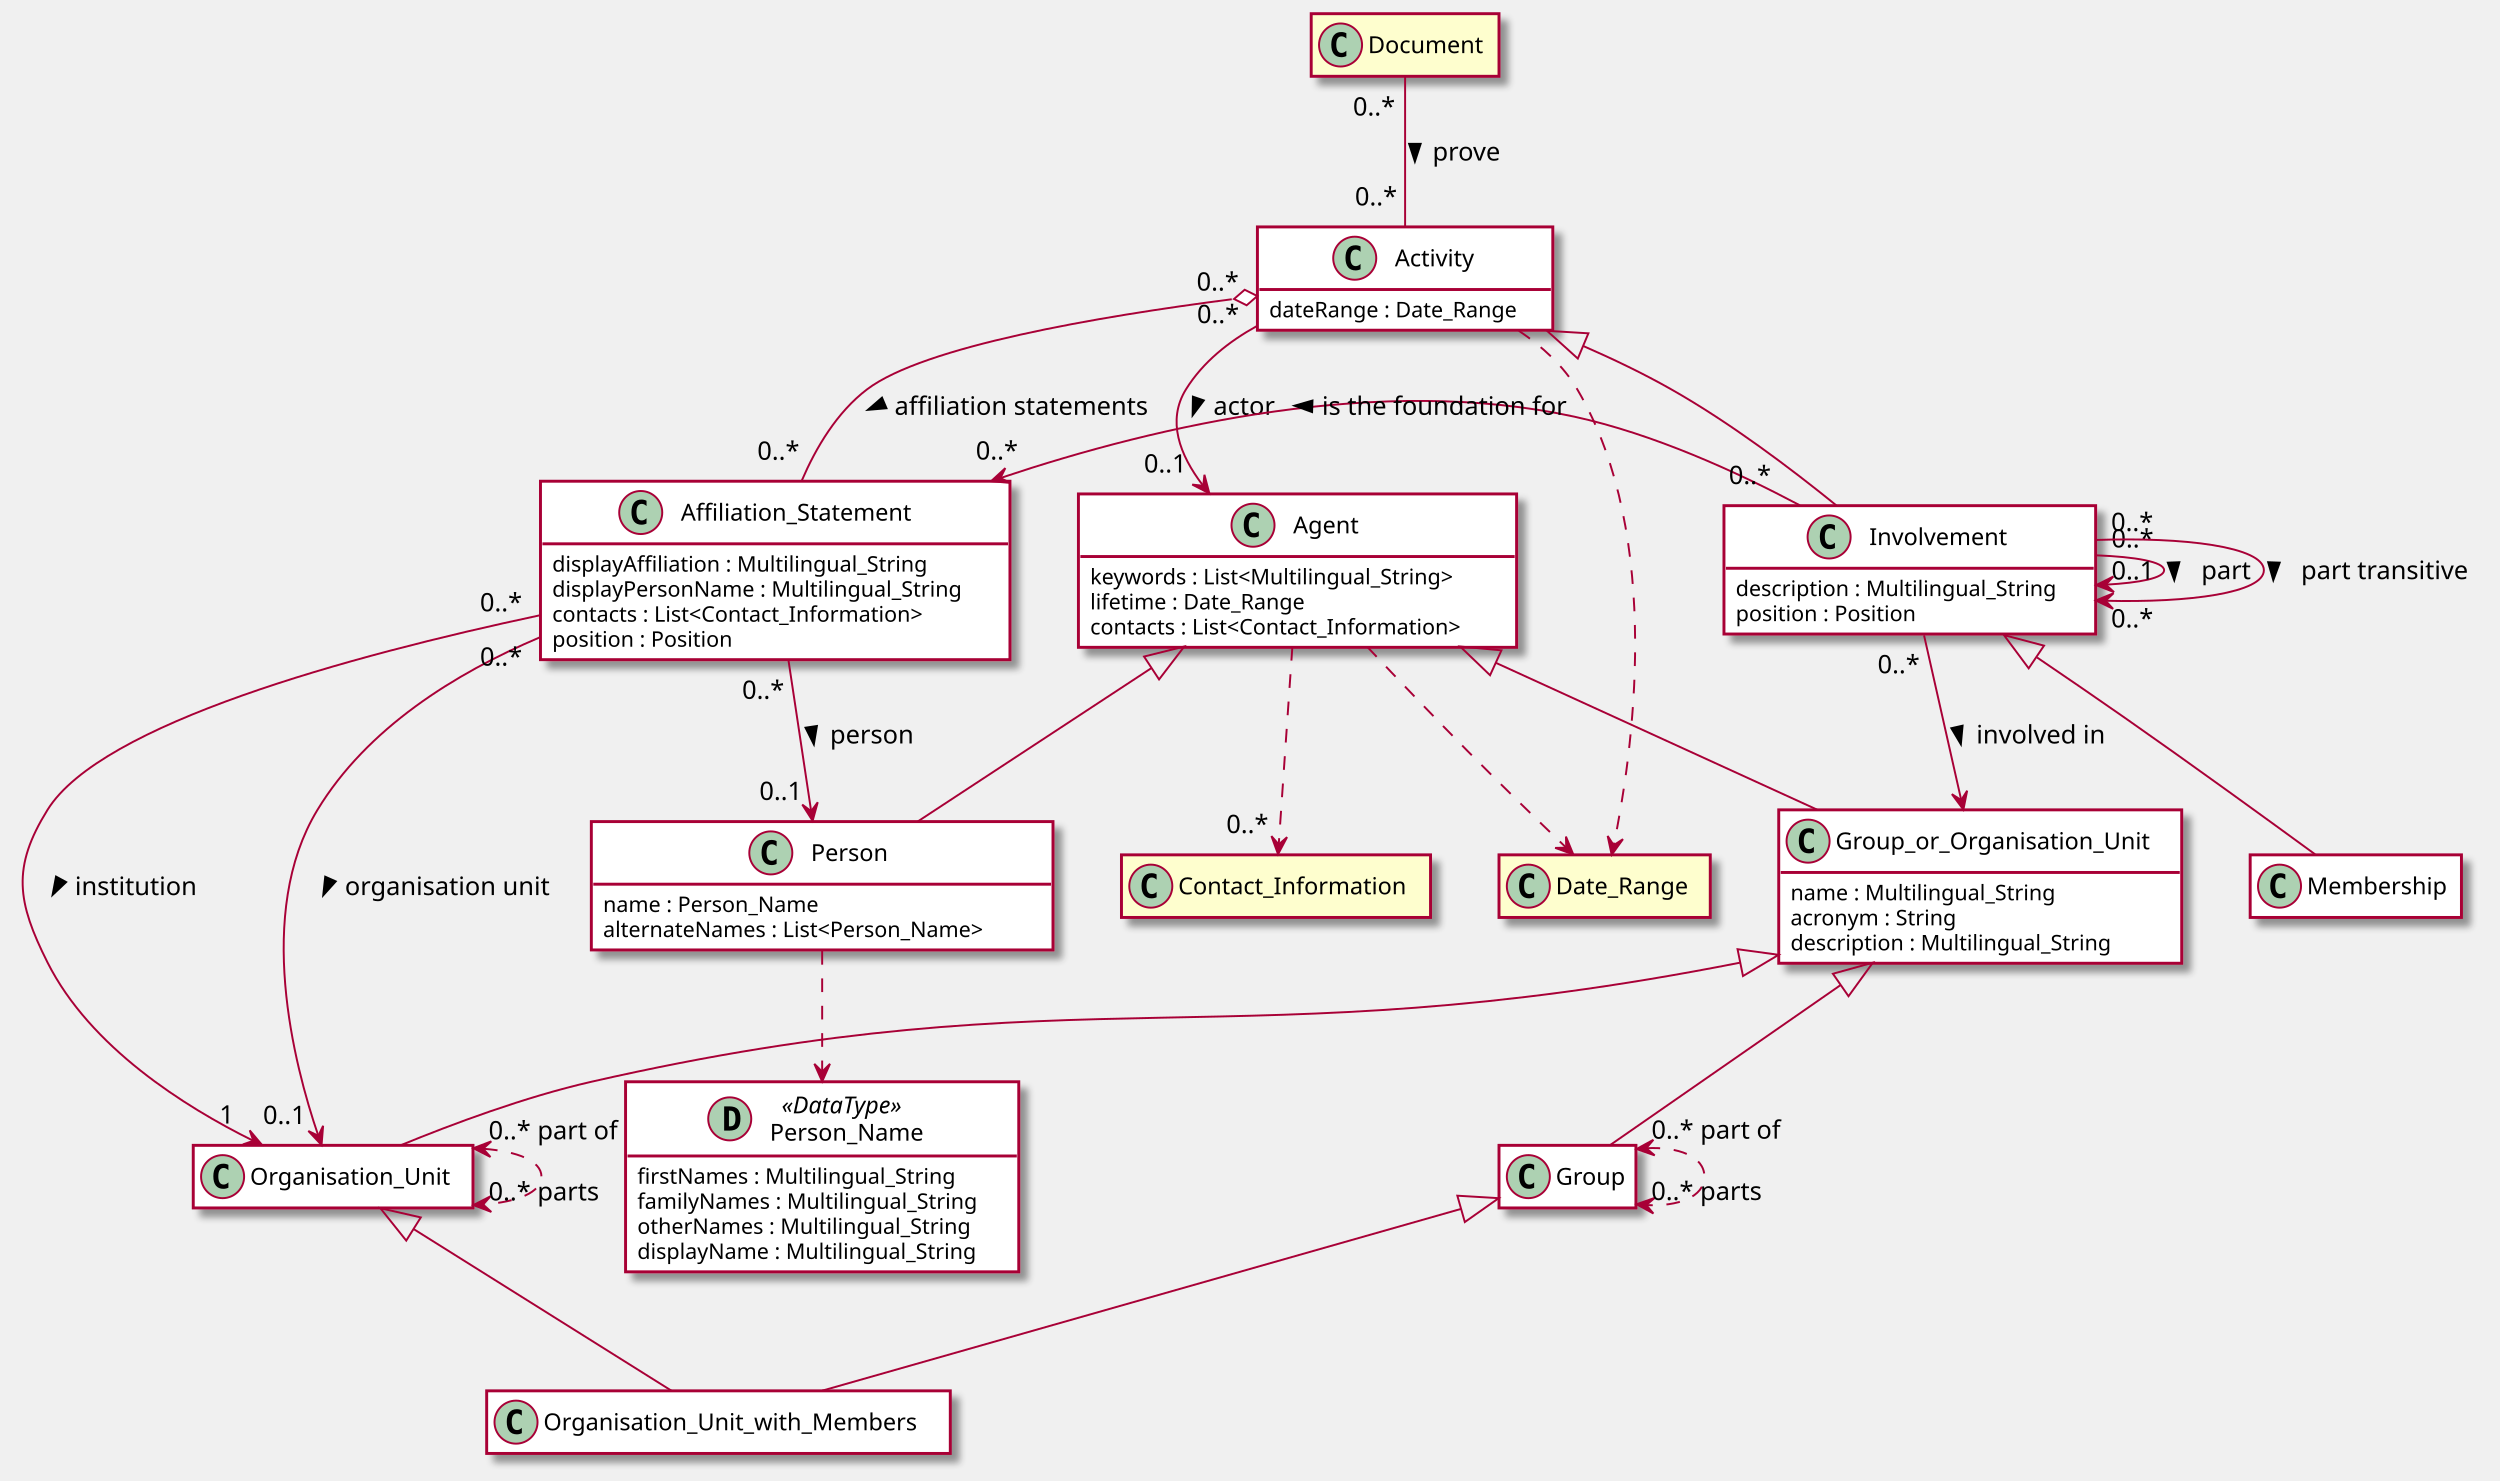
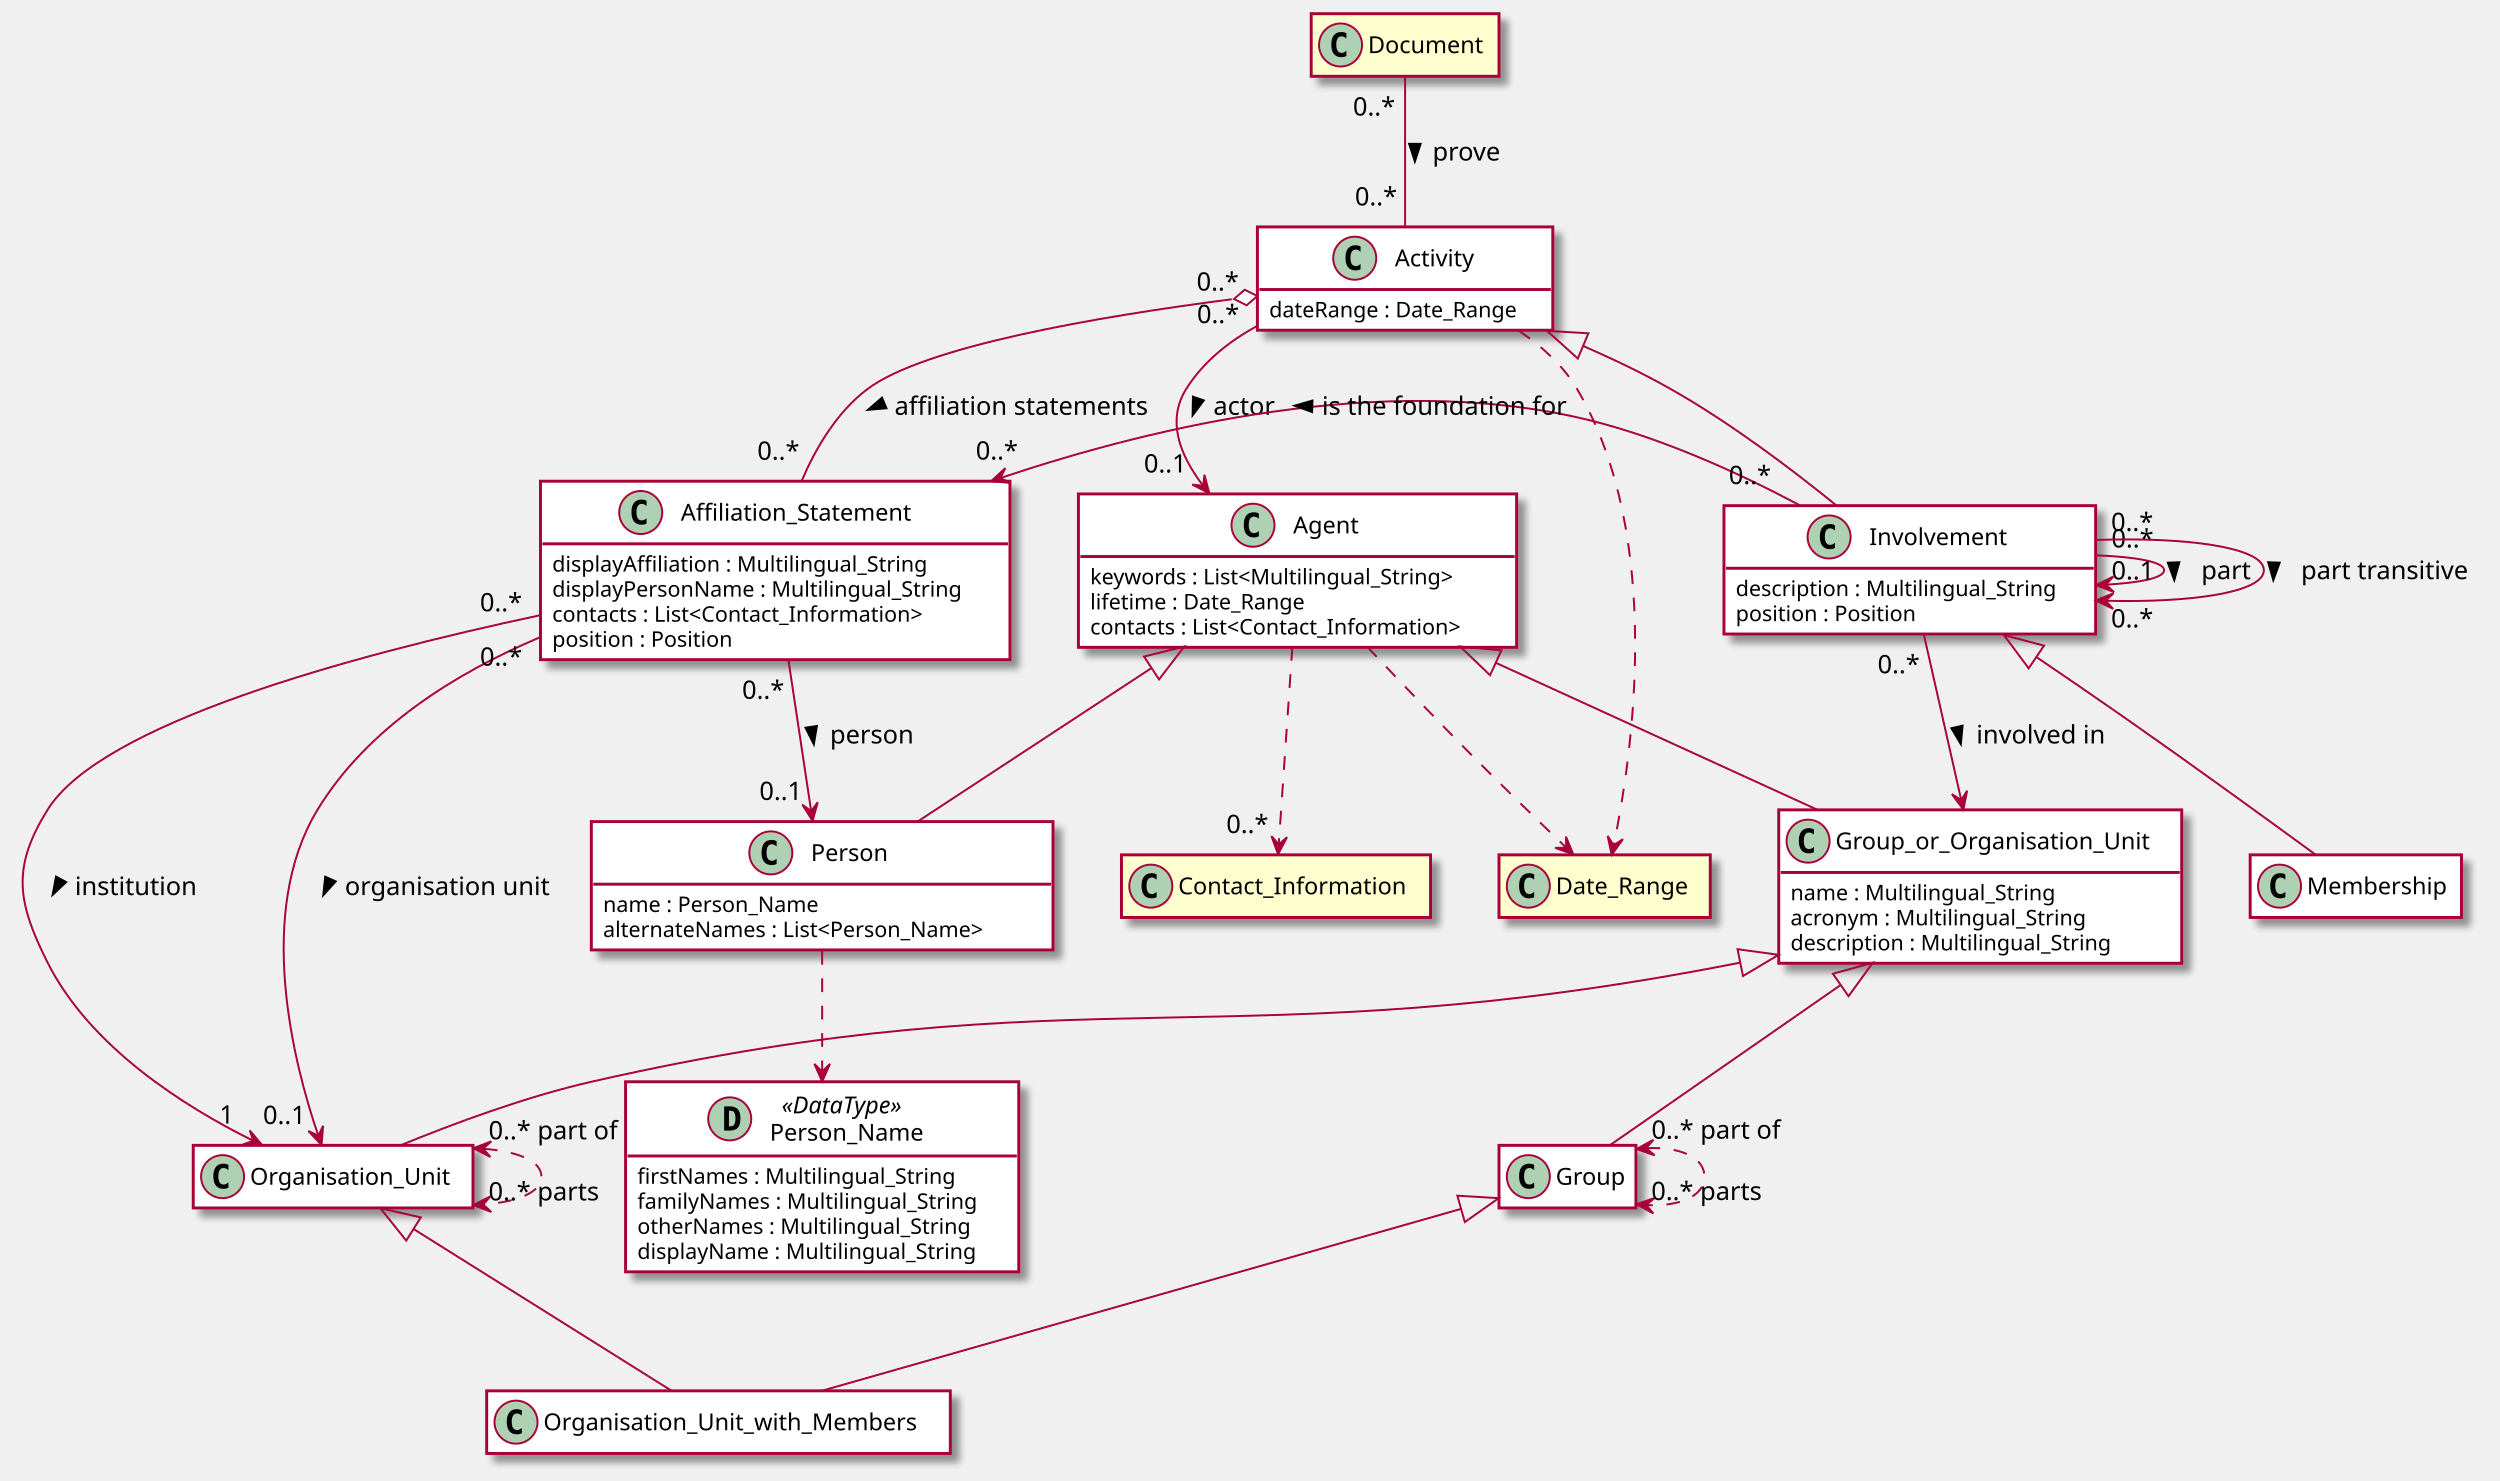
<svg xmlns="http://www.w3.org/2000/svg" contentScriptType="application/ecmascript" contentStyleType="text/css" height="757px" preserveAspectRatio="none" style="width:1278px;height:757px;background:#FFFFFF;" version="1.1" viewBox="0 0 1278 757" width="1278px" zoomAndPan="magnify">
  <defs>
-     <filter height="300%" id="f6plmfybip9fw" width="300%" x="-1" y="-1">
+     <filter height="300%" id="fjrcr47syouu8" width="300%" x="-1" y="-1">
      <feGaussianBlur result="blurOut" stdDeviation="2.0" />
      <feColorMatrix in="blurOut" result="blurOut2" type="matrix" values="0 0 0 0 0 0 0 0 0 0 0 0 0 0 0 0 0 0 .4 0" />
      <feOffset dx="4.0" dy="4.0" in="blurOut2" result="blurOut3" />
      <feBlend in="SourceGraphic" in2="blurOut3" mode="normal" />
    </filter>
  </defs>
  <g>
-     <rect codeLine="10" fill="#FFFFFF" filter="url(#f6plmfybip9fw)" height="78.414" id="Agent" style="stroke:#A80036;stroke-width:1.5;" width="224" x="551.29" y="252.5" />
+     <rect codeLine="10" fill="#FFFFFF" filter="url(#fjrcr47syouu8)" height="78.414" id="Agent" style="stroke:#A80036;stroke-width:1.5;" width="224" x="551.29" y="252.5" />
    <ellipse cx="640.54" cy="268.5" fill="#ADD1B2" rx="11" ry="11" style="stroke:#A80036;stroke-width:1.0;" />
    <path d="M643.509,274.141 Q642.931,274.438 642.29,274.578 Q641.649,274.734 640.946,274.734 Q638.446,274.734 637.118,273.094 Q635.806,271.438 635.806,268.312 Q635.806,265.188 637.118,263.531 Q638.446,261.875 640.946,261.875 Q641.649,261.875 642.29,262.031 Q642.946,262.188 643.509,262.484 L643.509,265.203 Q642.884,264.625 642.29,264.359 Q641.696,264.078 641.071,264.078 Q639.727,264.078 639.04,265.156 Q638.352,266.219 638.352,268.312 Q638.352,270.406 639.04,271.484 Q639.727,272.547 641.071,272.547 Q641.696,272.547 642.29,272.281 Q642.884,272 643.509,271.422 L643.509,274.141 Z " fill="#000000" />
    <text fill="#000000" font-family="sans-serif" font-size="12" lengthAdjust="spacing" textLength="37" x="661.04" y="272.654">Agent</text>
    <line style="stroke:#A80036;stroke-width:1.5;" x1="552.29" x2="774.29" y1="284.5" y2="284.5" />
    <text fill="#000000" font-family="sans-serif" font-size="11" lengthAdjust="spacing" textLength="207" x="557.29" y="298.71">keywords : List&lt;Multilingual_String&gt;</text>
    <text fill="#000000" font-family="sans-serif" font-size="11" lengthAdjust="spacing" textLength="121" x="557.29" y="311.515">lifetime : Date_Range</text>
    <text fill="#000000" font-family="sans-serif" font-size="11" lengthAdjust="spacing" textLength="212" x="557.29" y="324.32">contacts : List&lt;Contact_Information&gt;</text>
-     <rect fill="#FEFECE" filter="url(#f6plmfybip9fw)" height="32" id="Date_Range" style="stroke:#A80036;stroke-width:1.5;" width="108" x="766.29" y="437" />
+     <rect fill="#FEFECE" filter="url(#fjrcr47syouu8)" height="32" id="Date_Range" style="stroke:#A80036;stroke-width:1.5;" width="108" x="766.29" y="437" />
    <ellipse cx="781.29" cy="453" fill="#ADD1B2" rx="11" ry="11" style="stroke:#A80036;stroke-width:1.0;" />
    <path d="M784.259,458.641 Q783.681,458.938 783.04,459.078 Q782.399,459.234 781.696,459.234 Q779.196,459.234 777.868,457.594 Q776.556,455.938 776.556,452.812 Q776.556,449.688 777.868,448.031 Q779.196,446.375 781.696,446.375 Q782.399,446.375 783.04,446.531 Q783.696,446.688 784.259,446.984 L784.259,449.703 Q783.634,449.125 783.04,448.859 Q782.446,448.578 781.821,448.578 Q780.477,448.578 779.79,449.656 Q779.102,450.719 779.102,452.812 Q779.102,454.906 779.79,455.984 Q780.477,457.047 781.821,457.047 Q782.446,457.047 783.04,456.781 Q783.634,456.5 784.259,455.922 L784.259,458.641 Z " fill="#000000" />
    <text fill="#000000" font-family="sans-serif" font-size="12" lengthAdjust="spacing" textLength="76" x="795.29" y="457.154">Date_Range</text>
-     <rect fill="#FEFECE" filter="url(#f6plmfybip9fw)" height="32" id="Contact_Information" style="stroke:#A80036;stroke-width:1.5;" width="158" x="573.29" y="437" />
+     <rect fill="#FEFECE" filter="url(#fjrcr47syouu8)" height="32" id="Contact_Information" style="stroke:#A80036;stroke-width:1.5;" width="158" x="573.29" y="437" />
    <ellipse cx="588.29" cy="453" fill="#ADD1B2" rx="11" ry="11" style="stroke:#A80036;stroke-width:1.0;" />
    <path d="M591.259,458.641 Q590.681,458.938 590.04,459.078 Q589.399,459.234 588.696,459.234 Q586.196,459.234 584.868,457.594 Q583.556,455.938 583.556,452.812 Q583.556,449.688 584.868,448.031 Q586.196,446.375 588.696,446.375 Q589.399,446.375 590.04,446.531 Q590.696,446.688 591.259,446.984 L591.259,449.703 Q590.634,449.125 590.04,448.859 Q589.446,448.578 588.821,448.578 Q587.477,448.578 586.79,449.656 Q586.102,450.719 586.102,452.812 Q586.102,454.906 586.79,455.984 Q587.477,457.047 588.821,457.047 Q589.446,457.047 590.04,456.781 Q590.634,456.5 591.259,455.922 L591.259,458.641 Z " fill="#000000" />
    <text fill="#000000" font-family="sans-serif" font-size="12" lengthAdjust="spacing" textLength="126" x="602.29" y="457.154">Contact_Information</text>
-     <rect codeLine="142" fill="#FFFFFF" filter="url(#f6plmfybip9fw)" height="52.805" id="Activity" style="stroke:#A80036;stroke-width:1.5;" width="151" x="642.79" y="116" />
+     <rect codeLine="142" fill="#FFFFFF" filter="url(#fjrcr47syouu8)" height="52.805" id="Activity" style="stroke:#A80036;stroke-width:1.5;" width="151" x="642.79" y="116" />
    <ellipse cx="692.54" cy="132" fill="#ADD1B2" rx="11" ry="11" style="stroke:#A80036;stroke-width:1.0;" />
    <path d="M695.509,137.641 Q694.931,137.938 694.29,138.078 Q693.649,138.234 692.946,138.234 Q690.446,138.234 689.118,136.594 Q687.806,134.938 687.806,131.812 Q687.806,128.688 689.118,127.031 Q690.446,125.375 692.946,125.375 Q693.649,125.375 694.29,125.531 Q694.946,125.688 695.509,125.984 L695.509,128.703 Q694.884,128.125 694.29,127.859 Q693.696,127.578 693.071,127.578 Q691.727,127.578 691.04,128.656 Q690.352,129.719 690.352,131.812 Q690.352,133.906 691.04,134.984 Q691.727,136.047 693.071,136.047 Q693.696,136.047 694.29,135.781 Q694.884,135.5 695.509,134.922 L695.509,137.641 Z " fill="#000000" />
    <text fill="#000000" font-family="sans-serif" font-size="12" lengthAdjust="spacing" textLength="43" x="713.04" y="136.154">Activity</text>
    <line style="stroke:#A80036;stroke-width:1.5;" x1="643.79" x2="792.79" y1="148" y2="148" />
    <text fill="#000000" font-family="sans-serif" font-size="11" lengthAdjust="spacing" textLength="139" x="648.79" y="162.21">dateRange : Date_Range</text>
-     <rect fill="#FEFECE" filter="url(#f6plmfybip9fw)" height="32" id="Document" style="stroke:#A80036;stroke-width:1.5;" width="96" x="670.29" y="7" />
+     <rect fill="#FEFECE" filter="url(#fjrcr47syouu8)" height="32" id="Document" style="stroke:#A80036;stroke-width:1.5;" width="96" x="670.29" y="7" />
    <ellipse cx="685.29" cy="23" fill="#ADD1B2" rx="11" ry="11" style="stroke:#A80036;stroke-width:1.0;" />
    <path d="M688.259,28.641 Q687.681,28.938 687.04,29.078 Q686.399,29.234 685.696,29.234 Q683.196,29.234 681.868,27.594 Q680.556,25.938 680.556,22.812 Q680.556,19.688 681.868,18.031 Q683.196,16.375 685.696,16.375 Q686.399,16.375 687.04,16.531 Q687.696,16.688 688.259,16.984 L688.259,19.703 Q687.634,19.125 687.04,18.859 Q686.446,18.578 685.821,18.578 Q684.477,18.578 683.79,19.656 Q683.102,20.719 683.102,22.812 Q683.102,24.906 683.79,25.984 Q684.477,27.047 685.821,27.047 Q686.446,27.047 687.04,26.781 Q687.634,26.5 688.259,25.922 L688.259,28.641 Z " fill="#000000" />
    <text fill="#000000" font-family="sans-serif" font-size="12" lengthAdjust="spacing" textLength="64" x="699.29" y="27.154">Document</text>
-     <rect codeLine="178" fill="#FFFFFF" filter="url(#f6plmfybip9fw)" height="32" id="Membership" style="stroke:#A80036;stroke-width:1.5;" width="108" x="1150.29" y="437" />
+     <rect codeLine="178" fill="#FFFFFF" filter="url(#fjrcr47syouu8)" height="32" id="Membership" style="stroke:#A80036;stroke-width:1.5;" width="108" x="1150.29" y="437" />
    <ellipse cx="1165.29" cy="453" fill="#ADD1B2" rx="11" ry="11" style="stroke:#A80036;stroke-width:1.0;" />
    <path d="M1168.259,458.641 Q1167.681,458.938 1167.04,459.078 Q1166.399,459.234 1165.696,459.234 Q1163.196,459.234 1161.868,457.594 Q1160.556,455.938 1160.556,452.812 Q1160.556,449.688 1161.868,448.031 Q1163.196,446.375 1165.696,446.375 Q1166.399,446.375 1167.04,446.531 Q1167.696,446.688 1168.259,446.984 L1168.259,449.703 Q1167.634,449.125 1167.04,448.859 Q1166.446,448.578 1165.821,448.578 Q1164.477,448.578 1163.79,449.656 Q1163.102,450.719 1163.102,452.812 Q1163.102,454.906 1163.79,455.984 Q1164.477,457.047 1165.821,457.047 Q1166.446,457.047 1167.04,456.781 Q1167.634,456.5 1168.259,455.922 L1168.259,458.641 Z " fill="#000000" />
    <text fill="#000000" font-family="sans-serif" font-size="12" lengthAdjust="spacing" textLength="76" x="1179.29" y="457.154">Membership</text>
-     <rect codeLine="148" fill="#FFFFFF" filter="url(#f6plmfybip9fw)" height="65.609" id="Involvement" style="stroke:#A80036;stroke-width:1.5;" width="190" x="881.29" y="258.5" />
+     <rect codeLine="148" fill="#FFFFFF" filter="url(#fjrcr47syouu8)" height="65.609" id="Involvement" style="stroke:#A80036;stroke-width:1.5;" width="190" x="881.29" y="258.5" />
    <ellipse cx="935.04" cy="274.5" fill="#ADD1B2" rx="11" ry="11" style="stroke:#A80036;stroke-width:1.0;" />
    <path d="M938.009,280.141 Q937.431,280.438 936.79,280.578 Q936.149,280.734 935.446,280.734 Q932.946,280.734 931.618,279.094 Q930.306,277.438 930.306,274.312 Q930.306,271.188 931.618,269.531 Q932.946,267.875 935.446,267.875 Q936.149,267.875 936.79,268.031 Q937.446,268.188 938.009,268.484 L938.009,271.203 Q937.384,270.625 936.79,270.359 Q936.196,270.078 935.571,270.078 Q934.227,270.078 933.54,271.156 Q932.852,272.219 932.852,274.312 Q932.852,276.406 933.54,277.484 Q934.227,278.547 935.571,278.547 Q936.196,278.547 936.79,278.281 Q937.384,278 938.009,277.422 L938.009,280.141 Z " fill="#000000" />
    <text fill="#000000" font-family="sans-serif" font-size="12" lengthAdjust="spacing" textLength="74" x="955.54" y="278.654">Involvement</text>
    <line style="stroke:#A80036;stroke-width:1.5;" x1="882.29" x2="1070.29" y1="290.5" y2="290.5" />
    <text fill="#000000" font-family="sans-serif" font-size="11" lengthAdjust="spacing" textLength="178" x="887.29" y="304.71">description : Multilingual_String</text>
    <text fill="#000000" font-family="sans-serif" font-size="11" lengthAdjust="spacing" textLength="114" x="887.29" y="317.515">position    : Position</text>
-     <rect codeLine="20" fill="#FFFFFF" filter="url(#f6plmfybip9fw)" height="65.609" id="Person" style="stroke:#A80036;stroke-width:1.5;" width="236" x="302.29" y="420" />
+     <rect codeLine="20" fill="#FFFFFF" filter="url(#fjrcr47syouu8)" height="65.609" id="Person" style="stroke:#A80036;stroke-width:1.5;" width="236" x="302.29" y="420" />
    <ellipse cx="394.04" cy="436" fill="#ADD1B2" rx="11" ry="11" style="stroke:#A80036;stroke-width:1.0;" />
    <path d="M397.009,441.641 Q396.431,441.938 395.79,442.078 Q395.149,442.234 394.446,442.234 Q391.946,442.234 390.618,440.594 Q389.306,438.938 389.306,435.812 Q389.306,432.688 390.618,431.031 Q391.946,429.375 394.446,429.375 Q395.149,429.375 395.79,429.531 Q396.446,429.688 397.009,429.984 L397.009,432.703 Q396.384,432.125 395.79,431.859 Q395.196,431.578 394.571,431.578 Q393.228,431.578 392.54,432.656 Q391.853,433.719 391.853,435.812 Q391.853,437.906 392.54,438.984 Q393.228,440.047 394.571,440.047 Q395.196,440.047 395.79,439.781 Q396.384,439.5 397.009,438.922 L397.009,441.641 Z " fill="#000000" />
    <text fill="#000000" font-family="sans-serif" font-size="12" lengthAdjust="spacing" textLength="44" x="414.54" y="440.154">Person</text>
    <line style="stroke:#A80036;stroke-width:1.5;" x1="303.29" x2="537.29" y1="452" y2="452" />
    <text fill="#000000" font-family="sans-serif" font-size="11" lengthAdjust="spacing" textLength="167" x="308.29" y="466.21">name            : Person_Name</text>
    <text fill="#000000" font-family="sans-serif" font-size="11" lengthAdjust="spacing" textLength="224" x="308.29" y="479.015">alternateNames  : List&lt;Person_Name&gt;</text>
-     <rect codeLine="76" fill="#FFFFFF" filter="url(#f6plmfybip9fw)" height="97.156" id="Person_Name" style="stroke:#A80036;stroke-width:1.5;" width="201" x="319.79" y="553" />
+     <rect codeLine="76" fill="#FFFFFF" filter="url(#fjrcr47syouu8)" height="97.156" id="Person_Name" style="stroke:#A80036;stroke-width:1.5;" width="201" x="319.79" y="553" />
    <ellipse cx="373.04" cy="571.969" fill="#ADD0B2" rx="11" ry="11" style="stroke:#A80036;stroke-width:1.0;" />
    <path d="M372.634,567.781 L372.634,575.766 L373.29,575.766 Q374.728,575.766 375.337,574.859 Q375.962,573.938 375.962,571.766 Q375.962,569.594 375.337,568.688 Q374.728,567.781 373.29,567.781 L372.634,567.781 Z M370.181,565.578 L372.806,565.578 Q375.837,565.578 377.165,567.031 Q378.509,568.469 378.509,571.766 Q378.509,575.062 377.165,576.516 Q375.837,577.969 372.806,577.969 L370.181,577.969 L370.181,565.578 Z " fill="#000000" />
    <text fill="#000000" font-family="sans-serif" font-size="12" font-style="italic" lengthAdjust="spacing" textLength="74" x="399.54" y="569.139">«DataType»</text>
    <text fill="#000000" font-family="sans-serif" font-size="12" lengthAdjust="spacing" textLength="86" x="393.54" y="583.107">Person_Name</text>
    <line style="stroke:#A80036;stroke-width:1.5;" x1="320.79" x2="519.79" y1="590.938" y2="590.938" />
    <text fill="#000000" font-family="sans-serif" font-size="11" lengthAdjust="spacing" textLength="178" x="325.79" y="605.148">firstNames : Multilingual_String</text>
    <text fill="#000000" font-family="sans-serif" font-size="11" lengthAdjust="spacing" textLength="189" x="325.79" y="617.953">familyNames : Multilingual_String</text>
    <text fill="#000000" font-family="sans-serif" font-size="11" lengthAdjust="spacing" textLength="185" x="325.79" y="630.757">otherNames : Multilingual_String</text>
    <text fill="#000000" font-family="sans-serif" font-size="11" lengthAdjust="spacing" textLength="188" x="325.79" y="643.562">displayName : Multilingual_String</text>
-     <rect codeLine="101" fill="#FFFFFF" filter="url(#f6plmfybip9fw)" height="32" id="Group" style="stroke:#A80036;stroke-width:1.5;" width="70" x="766.29" y="585.5" />
+     <rect codeLine="101" fill="#FFFFFF" filter="url(#fjrcr47syouu8)" height="32" id="Group" style="stroke:#A80036;stroke-width:1.5;" width="70" x="766.29" y="585.5" />
    <ellipse cx="781.29" cy="601.5" fill="#ADD1B2" rx="11" ry="11" style="stroke:#A80036;stroke-width:1.0;" />
    <path d="M784.259,607.141 Q783.681,607.438 783.04,607.578 Q782.399,607.734 781.696,607.734 Q779.196,607.734 777.868,606.094 Q776.556,604.438 776.556,601.312 Q776.556,598.188 777.868,596.531 Q779.196,594.875 781.696,594.875 Q782.399,594.875 783.04,595.031 Q783.696,595.188 784.259,595.484 L784.259,598.203 Q783.634,597.625 783.04,597.359 Q782.446,597.078 781.821,597.078 Q780.477,597.078 779.79,598.156 Q779.102,599.219 779.102,601.312 Q779.102,603.406 779.79,604.484 Q780.477,605.547 781.821,605.547 Q782.446,605.547 783.04,605.281 Q783.634,605 784.259,604.422 L784.259,607.141 Z " fill="#000000" />
    <text fill="#000000" font-family="sans-serif" font-size="12" lengthAdjust="spacing" textLength="38" x="795.29" y="605.654">Group</text>
-     <rect codeLine="89" fill="#FFFFFF" filter="url(#f6plmfybip9fw)" height="78.414" id="Group_or_Organisation_Unit" style="stroke:#A80036;stroke-width:1.5;" width="206" x="909.29" y="414" />
+     <rect codeLine="89" fill="#FFFFFF" filter="url(#fjrcr47syouu8)" height="78.414" id="Group_or_Organisation_Unit" style="stroke:#A80036;stroke-width:1.5;" width="206" x="909.29" y="414" />
    <ellipse cx="924.29" cy="430" fill="#ADD1B2" rx="11" ry="11" style="stroke:#A80036;stroke-width:1.0;" />
    <path d="M927.259,435.641 Q926.681,435.938 926.04,436.078 Q925.399,436.234 924.696,436.234 Q922.196,436.234 920.868,434.594 Q919.556,432.938 919.556,429.812 Q919.556,426.688 920.868,425.031 Q922.196,423.375 924.696,423.375 Q925.399,423.375 926.04,423.531 Q926.696,423.688 927.259,423.984 L927.259,426.703 Q926.634,426.125 926.04,425.859 Q925.446,425.578 924.821,425.578 Q923.477,425.578 922.79,426.656 Q922.102,427.719 922.102,429.812 Q922.102,431.906 922.79,432.984 Q923.477,434.047 924.821,434.047 Q925.446,434.047 926.04,433.781 Q926.634,433.5 927.259,432.922 L927.259,435.641 Z " fill="#000000" />
    <text fill="#000000" font-family="sans-serif" font-size="12" lengthAdjust="spacing" textLength="174" x="938.29" y="434.154">Group_or_Organisation_Unit</text>
    <line style="stroke:#A80036;stroke-width:1.5;" x1="910.29" x2="1114.29" y1="446" y2="446" />
    <text fill="#000000" font-family="sans-serif" font-size="11" lengthAdjust="spacing" textLength="147" x="915.29" y="460.21">name : Multilingual_String</text>
-     <text fill="#000000" font-family="sans-serif" font-size="11" lengthAdjust="spacing" textLength="95" x="915.29" y="473.015">acronym : String</text>
+     <text fill="#000000" font-family="sans-serif" font-size="11" lengthAdjust="spacing" textLength="164" x="915.29" y="473.015">acronym : Multilingual_String</text>
    <text fill="#000000" font-family="sans-serif" font-size="11" lengthAdjust="spacing" textLength="178" x="915.29" y="485.82">description : Multilingual_String</text>
-     <rect codeLine="110" fill="#FFFFFF" filter="url(#f6plmfybip9fw)" height="32" id="Organisation_Unit" style="stroke:#A80036;stroke-width:1.5;" width="143" x="98.79" y="585.5" />
+     <rect codeLine="110" fill="#FFFFFF" filter="url(#fjrcr47syouu8)" height="32" id="Organisation_Unit" style="stroke:#A80036;stroke-width:1.5;" width="143" x="98.79" y="585.5" />
    <ellipse cx="113.79" cy="601.5" fill="#ADD1B2" rx="11" ry="11" style="stroke:#A80036;stroke-width:1.0;" />
    <path d="M116.759,607.141 Q116.181,607.438 115.54,607.578 Q114.899,607.734 114.196,607.734 Q111.696,607.734 110.368,606.094 Q109.056,604.438 109.056,601.312 Q109.056,598.188 110.368,596.531 Q111.696,594.875 114.196,594.875 Q114.899,594.875 115.54,595.031 Q116.196,595.188 116.759,595.484 L116.759,598.203 Q116.134,597.625 115.54,597.359 Q114.946,597.078 114.321,597.078 Q112.978,597.078 112.29,598.156 Q111.603,599.219 111.603,601.312 Q111.603,603.406 112.29,604.484 Q112.978,605.547 114.321,605.547 Q114.946,605.547 115.54,605.281 Q116.134,605 116.759,604.422 L116.759,607.141 Z " fill="#000000" />
    <text fill="#000000" font-family="sans-serif" font-size="12" lengthAdjust="spacing" textLength="111" x="127.79" y="605.654">Organisation_Unit</text>
-     <rect codeLine="127" fill="#FFFFFF" filter="url(#f6plmfybip9fw)" height="32" id="Organisation_Unit_with_Members" style="stroke:#A80036;stroke-width:1.5;" width="237" x="248.79" y="711" />
+     <rect codeLine="127" fill="#FFFFFF" filter="url(#fjrcr47syouu8)" height="32" id="Organisation_Unit_with_Members" style="stroke:#A80036;stroke-width:1.5;" width="237" x="248.79" y="711" />
    <ellipse cx="263.79" cy="727" fill="#ADD1B2" rx="11" ry="11" style="stroke:#A80036;stroke-width:1.0;" />
    <path d="M266.759,732.641 Q266.181,732.938 265.54,733.078 Q264.899,733.234 264.196,733.234 Q261.696,733.234 260.368,731.594 Q259.056,729.938 259.056,726.812 Q259.056,723.688 260.368,722.031 Q261.696,720.375 264.196,720.375 Q264.899,720.375 265.54,720.531 Q266.196,720.688 266.759,720.984 L266.759,723.703 Q266.134,723.125 265.54,722.859 Q264.946,722.578 264.321,722.578 Q262.978,722.578 262.29,723.656 Q261.603,724.719 261.603,726.812 Q261.603,728.906 262.29,729.984 Q262.978,731.047 264.321,731.047 Q264.946,731.047 265.54,730.781 Q266.134,730.5 266.759,729.922 L266.759,732.641 Z " fill="#000000" />
    <text fill="#000000" font-family="sans-serif" font-size="12" lengthAdjust="spacing" textLength="205" x="277.79" y="731.154">Organisation_Unit_with_Members</text>
-     <rect codeLine="516" fill="#FFFFFF" filter="url(#f6plmfybip9fw)" height="91.219" id="Affiliation_Statement" style="stroke:#A80036;stroke-width:1.5;" width="240" x="276.29" y="246" />
+     <rect codeLine="516" fill="#FFFFFF" filter="url(#fjrcr47syouu8)" height="91.219" id="Affiliation_Statement" style="stroke:#A80036;stroke-width:1.5;" width="240" x="276.29" y="246" />
    <ellipse cx="327.54" cy="262" fill="#ADD1B2" rx="11" ry="11" style="stroke:#A80036;stroke-width:1.0;" />
    <path d="M330.509,267.641 Q329.931,267.938 329.29,268.078 Q328.649,268.234 327.946,268.234 Q325.446,268.234 324.118,266.594 Q322.806,264.938 322.806,261.812 Q322.806,258.688 324.118,257.031 Q325.446,255.375 327.946,255.375 Q328.649,255.375 329.29,255.531 Q329.946,255.688 330.509,255.984 L330.509,258.703 Q329.884,258.125 329.29,257.859 Q328.696,257.578 328.071,257.578 Q326.728,257.578 326.04,258.656 Q325.353,259.719 325.353,261.812 Q325.353,263.906 326.04,264.984 Q326.728,266.047 328.071,266.047 Q328.696,266.047 329.29,265.781 Q329.884,265.5 330.509,264.922 L330.509,267.641 Z " fill="#000000" />
    <text fill="#000000" font-family="sans-serif" font-size="12" lengthAdjust="spacing" textLength="129" x="348.04" y="266.154">Affiliation_Statement</text>
    <line style="stroke:#A80036;stroke-width:1.5;" x1="277.29" x2="515.29" y1="278" y2="278" />
    <text fill="#000000" font-family="sans-serif" font-size="11" lengthAdjust="spacing" textLength="207" x="282.29" y="292.21">displayAffiliation : Multilingual_String</text>
    <text fill="#000000" font-family="sans-serif" font-size="11" lengthAdjust="spacing" textLength="228" x="282.29" y="305.015">displayPersonName : Multilingual_String</text>
    <text fill="#000000" font-family="sans-serif" font-size="11" lengthAdjust="spacing" textLength="212" x="282.29" y="317.82">contacts : List&lt;Contact_Information&gt;</text>
    <text fill="#000000" font-family="sans-serif" font-size="11" lengthAdjust="spacing" textLength="102" x="282.29" y="330.625">position : Position</text>
    <path codeLine="15" d="M698.93,330.66 C714.55,347.2 733.17,366.7 750.29,384 C766.95,400.84 786.3,419.58 800.43,433.11 " fill="none" id="Agent-to-Date_Range" style="stroke:#A80036;stroke-width:1.0;stroke-dasharray:7.0,7.0;" />
    <polygon fill="#A80036" points="804.26,436.78,800.521,427.668,800.647,433.324,794.991,433.45,804.26,436.78" style="stroke:#A80036;stroke-width:1.0;" />
    <path codeLine="16" d="M660.65,330.7 C658.47,362.37 655.45,406.15 653.7,431.54 " fill="none" id="Agent-to-Contact_Information" style="stroke:#A80036;stroke-width:1.0;stroke-dasharray:7.0,7.0;" />
    <polygon fill="#A80036" points="653.34,436.66,657.948,427.956,653.683,431.672,649.967,427.407,653.34,436.66" style="stroke:#A80036;stroke-width:1.0;" />
    <text fill="#000000" font-family="sans-serif" font-size="13" lengthAdjust="spacing" textLength="23" x="626.878" y="425.852">0..*</text>
    <path codeLine="251" d="M718.29,39.36 C718.29,58.77 718.29,92.45 718.29,115.8 " fill="none" id="Document-Activity" style="stroke:#A80036;stroke-width:1.0;" />
    <polygon fill="#000000" points="723.29,82.566,726.229,73.521,720.351,73.521,723.29,82.566" style="stroke:#000000;stroke-width:1.0;" />
    <text fill="#000000" font-family="sans-serif" font-size="13" lengthAdjust="spacing" textLength="36" x="732.29" y="82.067">prove</text>
    <text fill="#000000" font-family="sans-serif" font-size="13" lengthAdjust="spacing" textLength="23" x="691.624" y="59.053">0..*</text>
    <text fill="#000000" font-family="sans-serif" font-size="13" lengthAdjust="spacing" textLength="23" x="692.631" y="104.996">0..*</text>
    <path codeLine="257" d="M642.65,166.6 C628.21,174.54 614.93,185.08 606.29,199 C596.37,214.99 603.03,232.53 614.78,247.95 " fill="none" id="Activity-to-Agent" style="stroke:#A80036;stroke-width:1.0;" />
    <polygon fill="#A80036" points="618.22,252.23,615.708,242.707,615.091,248.33,609.468,247.713,618.22,252.23" style="stroke:#A80036;stroke-width:1.0;" />
    <polygon fill="#000000" points="609.669,212.297,615.381,204.692,609.821,202.787,609.669,212.297" style="stroke:#000000;stroke-width:1.0;" />
    <text fill="#000000" font-family="sans-serif" font-size="13" lengthAdjust="spacing" textLength="33" x="620.29" y="212.067">actor</text>
    <text fill="#000000" font-family="sans-serif" font-size="13" lengthAdjust="spacing" textLength="23" x="611.889" y="165.16">0..*</text>
    <text fill="#000000" font-family="sans-serif" font-size="13" lengthAdjust="spacing" textLength="24" x="584.768" y="241.527">0..1</text>
    <path codeLine="856" d="M776.4,169.07 C788.18,176.96 799.14,186.86 806.29,199 C850.96,274.94 834.3,386.91 824.93,432.05 " fill="none" id="Activity-to-Date_Range" style="stroke:#A80036;stroke-width:1.0;stroke-dasharray:7.0,7.0;" />
    <polygon fill="#A80036" points="823.89,436.97,829.658,428.987,824.92,432.077,821.83,427.339,823.89,436.97" style="stroke:#A80036;stroke-width:1.0;" />
    <path codeLine="183" d="M1041.33,336.1 C1056.16,346.16 1071.81,356.89 1086.29,367 C1120.64,391 1160.06,419.62 1183.53,436.77 " fill="none" id="Involvement-backto-Membership" style="stroke:#A80036;stroke-width:1.0;" />
    <polygon fill="none" points="1037.06,341.66,1024.41,324.65,1044.9,330.06,1037.06,341.66" style="stroke:#A80036;stroke-width:1.0;" />
    <path codeLine="72" d="M588.44,341.63 C549.62,367.11 503.32,397.5 469.14,419.94 " fill="none" id="Agent-backto-Person" style="stroke:#A80036;stroke-width:1.0;" />
    <polygon fill="none" points="584.83,335.62,605.39,330.5,592.51,347.33,584.83,335.62" style="stroke:#A80036;stroke-width:1.0;" />
    <path codeLine="85" d="M420.29,486.15 C420.29,504.16 420.29,527.08 420.29,547.66 " fill="none" id="Person-to-Person_Name" style="stroke:#A80036;stroke-width:1.0;stroke-dasharray:7.0,7.0;" />
    <polygon fill="#A80036" points="420.29,552.84,424.29,543.84,420.29,547.84,416.29,543.84,420.29,552.84" style="stroke:#A80036;stroke-width:1.0;" />
    <path codeLine="106" d="M940.88,503.58 C899.65,532.2 850.65,566.23 823.03,585.4 " fill="none" id="Group_or_Organisation_Unit-backto-Group" style="stroke:#A80036;stroke-width:1.0;" />
    <polygon fill="none" points="936.98,497.77,957.4,492.11,944.96,509.27,936.98,497.77" style="stroke:#A80036;stroke-width:1.0;" />
    <path codeLine="123" d="M841.66,586.96 C857.78,586.16 871.29,591.01 871.29,601.5 C871.29,611.99 857.78,616.84 841.66,616.04 " fill="none" id="Group-Group" style="stroke:#A80036;stroke-width:1.0;stroke-dasharray:7.0,7.0;" />
    <polygon fill="#A80036" points="836.58,615.61,845.218,620.341,841.563,616.024,845.88,612.369,836.58,615.61" style="stroke:#A80036;stroke-width:1.0;" />
    <polygon fill="#A80036" points="836.58,587.39,845.88,590.631,841.563,586.976,845.218,582.659,836.58,587.39" style="stroke:#A80036;stroke-width:1.0;" />
    <text fill="#000000" font-family="sans-serif" font-size="13" lengthAdjust="spacing" textLength="69" x="844.213" y="582.101">0..* part of</text>
    <text fill="#000000" font-family="sans-serif" font-size="13" lengthAdjust="spacing" textLength="60" x="844.129" y="613.449">0..* parts</text>
    <path codeLine="115" d="M889.43,492.13 C630.41,543.19 553.03,495.82 302.29,553 C268.33,560.74 231.12,574.66 204.89,585.43 " fill="none" id="Group_or_Organisation_Unit-backto-Organisation_Unit" style="stroke:#A80036;stroke-width:1.0;" />
    <polygon fill="none" points="888.23,485.23,909.22,488.1,891.01,498.95,888.23,485.23" style="stroke:#A80036;stroke-width:1.0;" />
    <path codeLine="119" d="M247.38,587.27 C264.4,588.61 276.79,593.35 276.79,601.5 C276.79,609.65 264.4,614.39 247.38,615.73 " fill="none" id="Organisation_Unit-Organisation_Unit" style="stroke:#A80036;stroke-width:1.0;stroke-dasharray:7.0,7.0;" />
    <polygon fill="#A80036" points="241.96,616.04,251.164,619.545,246.953,615.768,250.729,611.557,241.96,616.04" style="stroke:#A80036;stroke-width:1.0;" />
    <polygon fill="#A80036" points="241.96,586.96,250.729,591.443,246.953,587.232,251.164,583.455,241.96,586.96" style="stroke:#A80036;stroke-width:1.0;" />
    <text fill="#000000" font-family="sans-serif" font-size="13" lengthAdjust="spacing" textLength="69" x="249.757" y="582.413">0..* part of</text>
    <text fill="#000000" font-family="sans-serif" font-size="13" lengthAdjust="spacing" textLength="60" x="249.744" y="613.651">0..* parts</text>
    <path codeLine="132" d="M746.79,618.01 C662.94,641.87 503.31,687.29 420.34,710.9 " fill="none" id="Group-backto-Organisation_Unit_with_Members" style="stroke:#A80036;stroke-width:1.0;" />
    <polygon fill="none" points="744.99,611.24,766.14,612.5,748.82,624.71,744.99,611.24" style="stroke:#A80036;stroke-width:1.0;" />
    <path codeLine="136" d="M211.51,628.34 C251.4,653.35 310.5,690.4 343.24,710.93 " fill="none" id="Organisation_Unit-backto-Organisation_Unit_with_Members" style="stroke:#A80036;stroke-width:1.0;" />
    <polygon fill="none" points="207.67,634.2,194.44,617.64,215.11,622.34,207.67,634.2" style="stroke:#A80036;stroke-width:1.0;" />
    <path codeLine="97" d="M764.75,338.87 C816.87,362.69 879.6,391.36 928.87,413.88 " fill="none" id="Agent-backto-Group_or_Organisation_Unit" style="stroke:#A80036;stroke-width:1.0;" />
    <polygon fill="none" points="761.72,345.18,746.44,330.5,767.54,332.45,761.72,345.18" style="stroke:#A80036;stroke-width:1.0;" />
    <path codeLine="155" d="M809.34,176.87 C824.67,183.55 840.17,191 854.29,199 C884.35,216.03 915.46,239.48 938.75,258.37 " fill="none" id="Activity-backto-Involvement" style="stroke:#A80036;stroke-width:1.0;" />
    <polygon fill="none" points="806.58,183.3,790.84,169.11,811.99,170.39,806.58,183.3" style="stroke:#A80036;stroke-width:1.0;" />
    <path codeLine="261" d="M983.57,324.78 C989.02,348.93 996.54,382.21 1002.51,408.68 " fill="none" id="Involvement-to-Group_or_Organisation_Unit" style="stroke:#A80036;stroke-width:1.0;" />
    <polygon fill="#A80036" points="1003.68,413.87,1005.606,404.211,1002.582,408.992,997.801,405.968,1003.68,413.87" style="stroke:#A80036;stroke-width:1.0;" />
    <polygon fill="#000000" points="1002.391,380.444,1003.266,370.973,997.533,372.268,1002.391,380.444" style="stroke:#000000;stroke-width:1.0;" />
    <text fill="#000000" font-family="sans-serif" font-size="13" lengthAdjust="spacing" textLength="67" x="1010.29" y="380.067">involved in</text>
    <text fill="#000000" font-family="sans-serif" font-size="13" lengthAdjust="spacing" textLength="23" x="959.818" y="344.158">0..*</text>
    <path codeLine="835" d="M511.55,244.32 C593.55,216.86 706.2,191.51 804.79,213 C845.26,221.82 887.61,241.09 920.1,258.33 " fill="none" id="Affiliation_Statement-backto-Involvement" style="stroke:#A80036;stroke-width:1.0;" />
    <polygon fill="#A80036" points="506.68,245.97,516.487,246.874,511.416,244.367,513.923,239.296,506.68,245.97" style="stroke:#A80036;stroke-width:1.0;" />
    <polygon fill="#000000" points="661.793,207.395,670.732,210.642,670.933,204.768,661.793,207.395" style="stroke:#000000;stroke-width:1.0;" />
    <text fill="#000000" font-family="sans-serif" font-size="13" lengthAdjust="spacing" textLength="128" x="675.79" y="212.067">is the foundation for</text>
    <text fill="#000000" font-family="sans-serif" font-size="13" lengthAdjust="spacing" textLength="23" x="498.822" y="234.91">0..*</text>
    <text fill="#000000" font-family="sans-serif" font-size="13" lengthAdjust="spacing" textLength="23" x="883.774" y="247.441">0..*</text>
    <path codeLine="839" d="M1071.52,283.88 C1091.71,284.65 1106.29,287.19 1106.29,291.5 C1106.29,295.44 1094.11,297.9 1076.59,298.88 " fill="none" id="Involvement-to-Involvement" style="stroke:#A80036;stroke-width:1.0;" />
    <polygon fill="#A80036" points="1071.52,299.12,1080.694,302.704,1076.515,298.891,1080.327,294.712,1071.52,299.12" style="stroke:#A80036;stroke-width:1.0;" />
    <polygon fill="#000000" points="1111.48,296.563,1114.073,287.412,1108.199,287.636,1111.48,296.563" style="stroke:#000000;stroke-width:1.0;" />
    <text fill="#000000" font-family="sans-serif" font-size="13" lengthAdjust="spacing" textLength="26" x="1125.29" y="296.067">part</text>
    <text fill="#000000" font-family="sans-serif" font-size="13" lengthAdjust="spacing" textLength="23" x="1079.358" y="279.856">0..*</text>
    <text fill="#000000" font-family="sans-serif" font-size="13" lengthAdjust="spacing" textLength="24" x="1079.395" y="296.215">0..1</text>
    <path codeLine="843" d="M1071.35,276.04 C1116.58,274.41 1157.29,279.56 1157.29,291.5 C1157.29,302.99 1119.55,308.2 1076.36,307.11 " fill="none" id="Involvement-to-Involvement-1" style="stroke:#A80036;stroke-width:1.0;" />
    <polygon fill="#A80036" points="1071.35,306.96,1080.22,311.241,1076.348,307.117,1080.471,303.245,1071.35,306.96" style="stroke:#A80036;stroke-width:1.0;" />
    <polygon fill="#000000" points="1162.11,296.563,1165.373,287.63,1159.499,287.418,1162.11,296.563" style="stroke:#000000;stroke-width:1.0;" />
    <text fill="#000000" font-family="sans-serif" font-size="13" lengthAdjust="spacing" textLength="89" x="1176.29" y="296.067">part transitive</text>
    <text fill="#000000" font-family="sans-serif" font-size="13" lengthAdjust="spacing" textLength="23" x="1079.176" y="271.44">0..*</text>
    <text fill="#000000" font-family="sans-serif" font-size="13" lengthAdjust="spacing" textLength="23" x="1079.176" y="320.732">0..*</text>
    <path codeLine="637" d="M629.68,152.98 C560.8,161.87 472.25,177.09 443.29,199 C427.91,210.64 417.14,228.74 409.83,245.78 " fill="none" id="Activity-backto-Affiliation_Statement" style="stroke:#A80036;stroke-width:1.0;" />
    <polygon fill="#FFFFFF" points="642.73,151.34,636.276,148.123,630.824,152.843,637.278,156.06,642.73,151.34" style="stroke:#A80036;stroke-width:1.0;" />
    <polygon fill="#000000" points="443.684,209.511,453.16,208.701,450.874,203.286,443.684,209.511" style="stroke:#000000;stroke-width:1.0;" />
    <text fill="#000000" font-family="sans-serif" font-size="13" lengthAdjust="spacing" textLength="135" x="457.29" y="212.067">affiliation statements</text>
    <text fill="#000000" font-family="sans-serif" font-size="13" lengthAdjust="spacing" textLength="23" x="611.704" y="148.546">0..*</text>
    <text fill="#000000" font-family="sans-serif" font-size="13" lengthAdjust="spacing" textLength="23" x="387.13" y="235.024">0..*</text>
    <path codeLine="638" d="M275.96,314.54 C177.98,335.41 51.57,370.06 24.29,414 C6,443.45 8.72,461.03 24.29,492 C46.08,535.34 94.28,565.73 129.36,583.11 " fill="none" id="Affiliation_Statement-to-Organisation_Unit" style="stroke:#A80036;stroke-width:1.0;" />
    <polygon fill="#A80036" points="134,585.37,127.652,577.84,129.502,583.186,124.157,585.036,134,585.37" style="stroke:#A80036;stroke-width:1.0;" />
    <polygon fill="#000000" points="26.894,457.455,33.808,450.924,28.648,448.108,26.894,457.455" style="stroke:#000000;stroke-width:1.0;" />
    <text fill="#000000" font-family="sans-serif" font-size="13" lengthAdjust="spacing" textLength="63" x="38.29" y="457.567">institution</text>
    <text fill="#000000" font-family="sans-serif" font-size="13" lengthAdjust="spacing" textLength="23" x="245.339" y="312.503">0..*</text>
    <text fill="#000000" font-family="sans-serif" font-size="13" lengthAdjust="spacing" textLength="8" x="112.15" y="574.337">1</text>
    <path codeLine="639" d="M275.98,325.79 C232.35,344.31 187.6,372.34 162.29,414 C130.29,466.67 150.24,543.99 162.62,580.28 " fill="none" id="Affiliation_Statement-to-Organisation_Unit-1" style="stroke:#A80036;stroke-width:1.0;" />
    <polygon fill="#A80036" points="164.38,585.33,165.178,575.514,162.726,580.611,157.629,578.159,164.38,585.33" style="stroke:#A80036;stroke-width:1.0;" />
    <polygon fill="#000000" points="165.256,457.634,171.621,450.567,166.251,448.175,165.256,457.634" style="stroke:#000000;stroke-width:1.0;" />
    <text fill="#000000" font-family="sans-serif" font-size="13" lengthAdjust="spacing" textLength="107" x="176.29" y="457.567">organisation unit</text>
    <text fill="#000000" font-family="sans-serif" font-size="13" lengthAdjust="spacing" textLength="23" x="245.36" y="340.27">0..*</text>
    <text fill="#000000" font-family="sans-serif" font-size="13" lengthAdjust="spacing" textLength="24" x="134.447" y="574.578">0..1</text>
    <path codeLine="640" d="M403.04,337.35 C406.7,361.68 411.17,391.41 414.64,414.49 " fill="none" id="Affiliation_Statement-to-Person" style="stroke:#A80036;stroke-width:1.0;" />
    <polygon fill="#A80036" points="415.41,419.61,418.028,410.115,414.667,414.666,410.117,411.304,415.41,419.61" style="stroke:#A80036;stroke-width:1.0;" />
    <polygon fill="#000000" points="416.034,380.511,417.595,371.129,411.782,372.003,416.034,380.511" style="stroke:#000000;stroke-width:1.0;" />
    <text fill="#000000" font-family="sans-serif" font-size="13" lengthAdjust="spacing" textLength="44" x="424.29" y="380.067">person</text>
    <text fill="#000000" font-family="sans-serif" font-size="13" lengthAdjust="spacing" textLength="23" x="379.342" y="357.246">0..*</text>
    <text fill="#000000" font-family="sans-serif" font-size="13" lengthAdjust="spacing" textLength="24" x="388.192" y="408.932">0..1</text>
  </g>
</svg>
